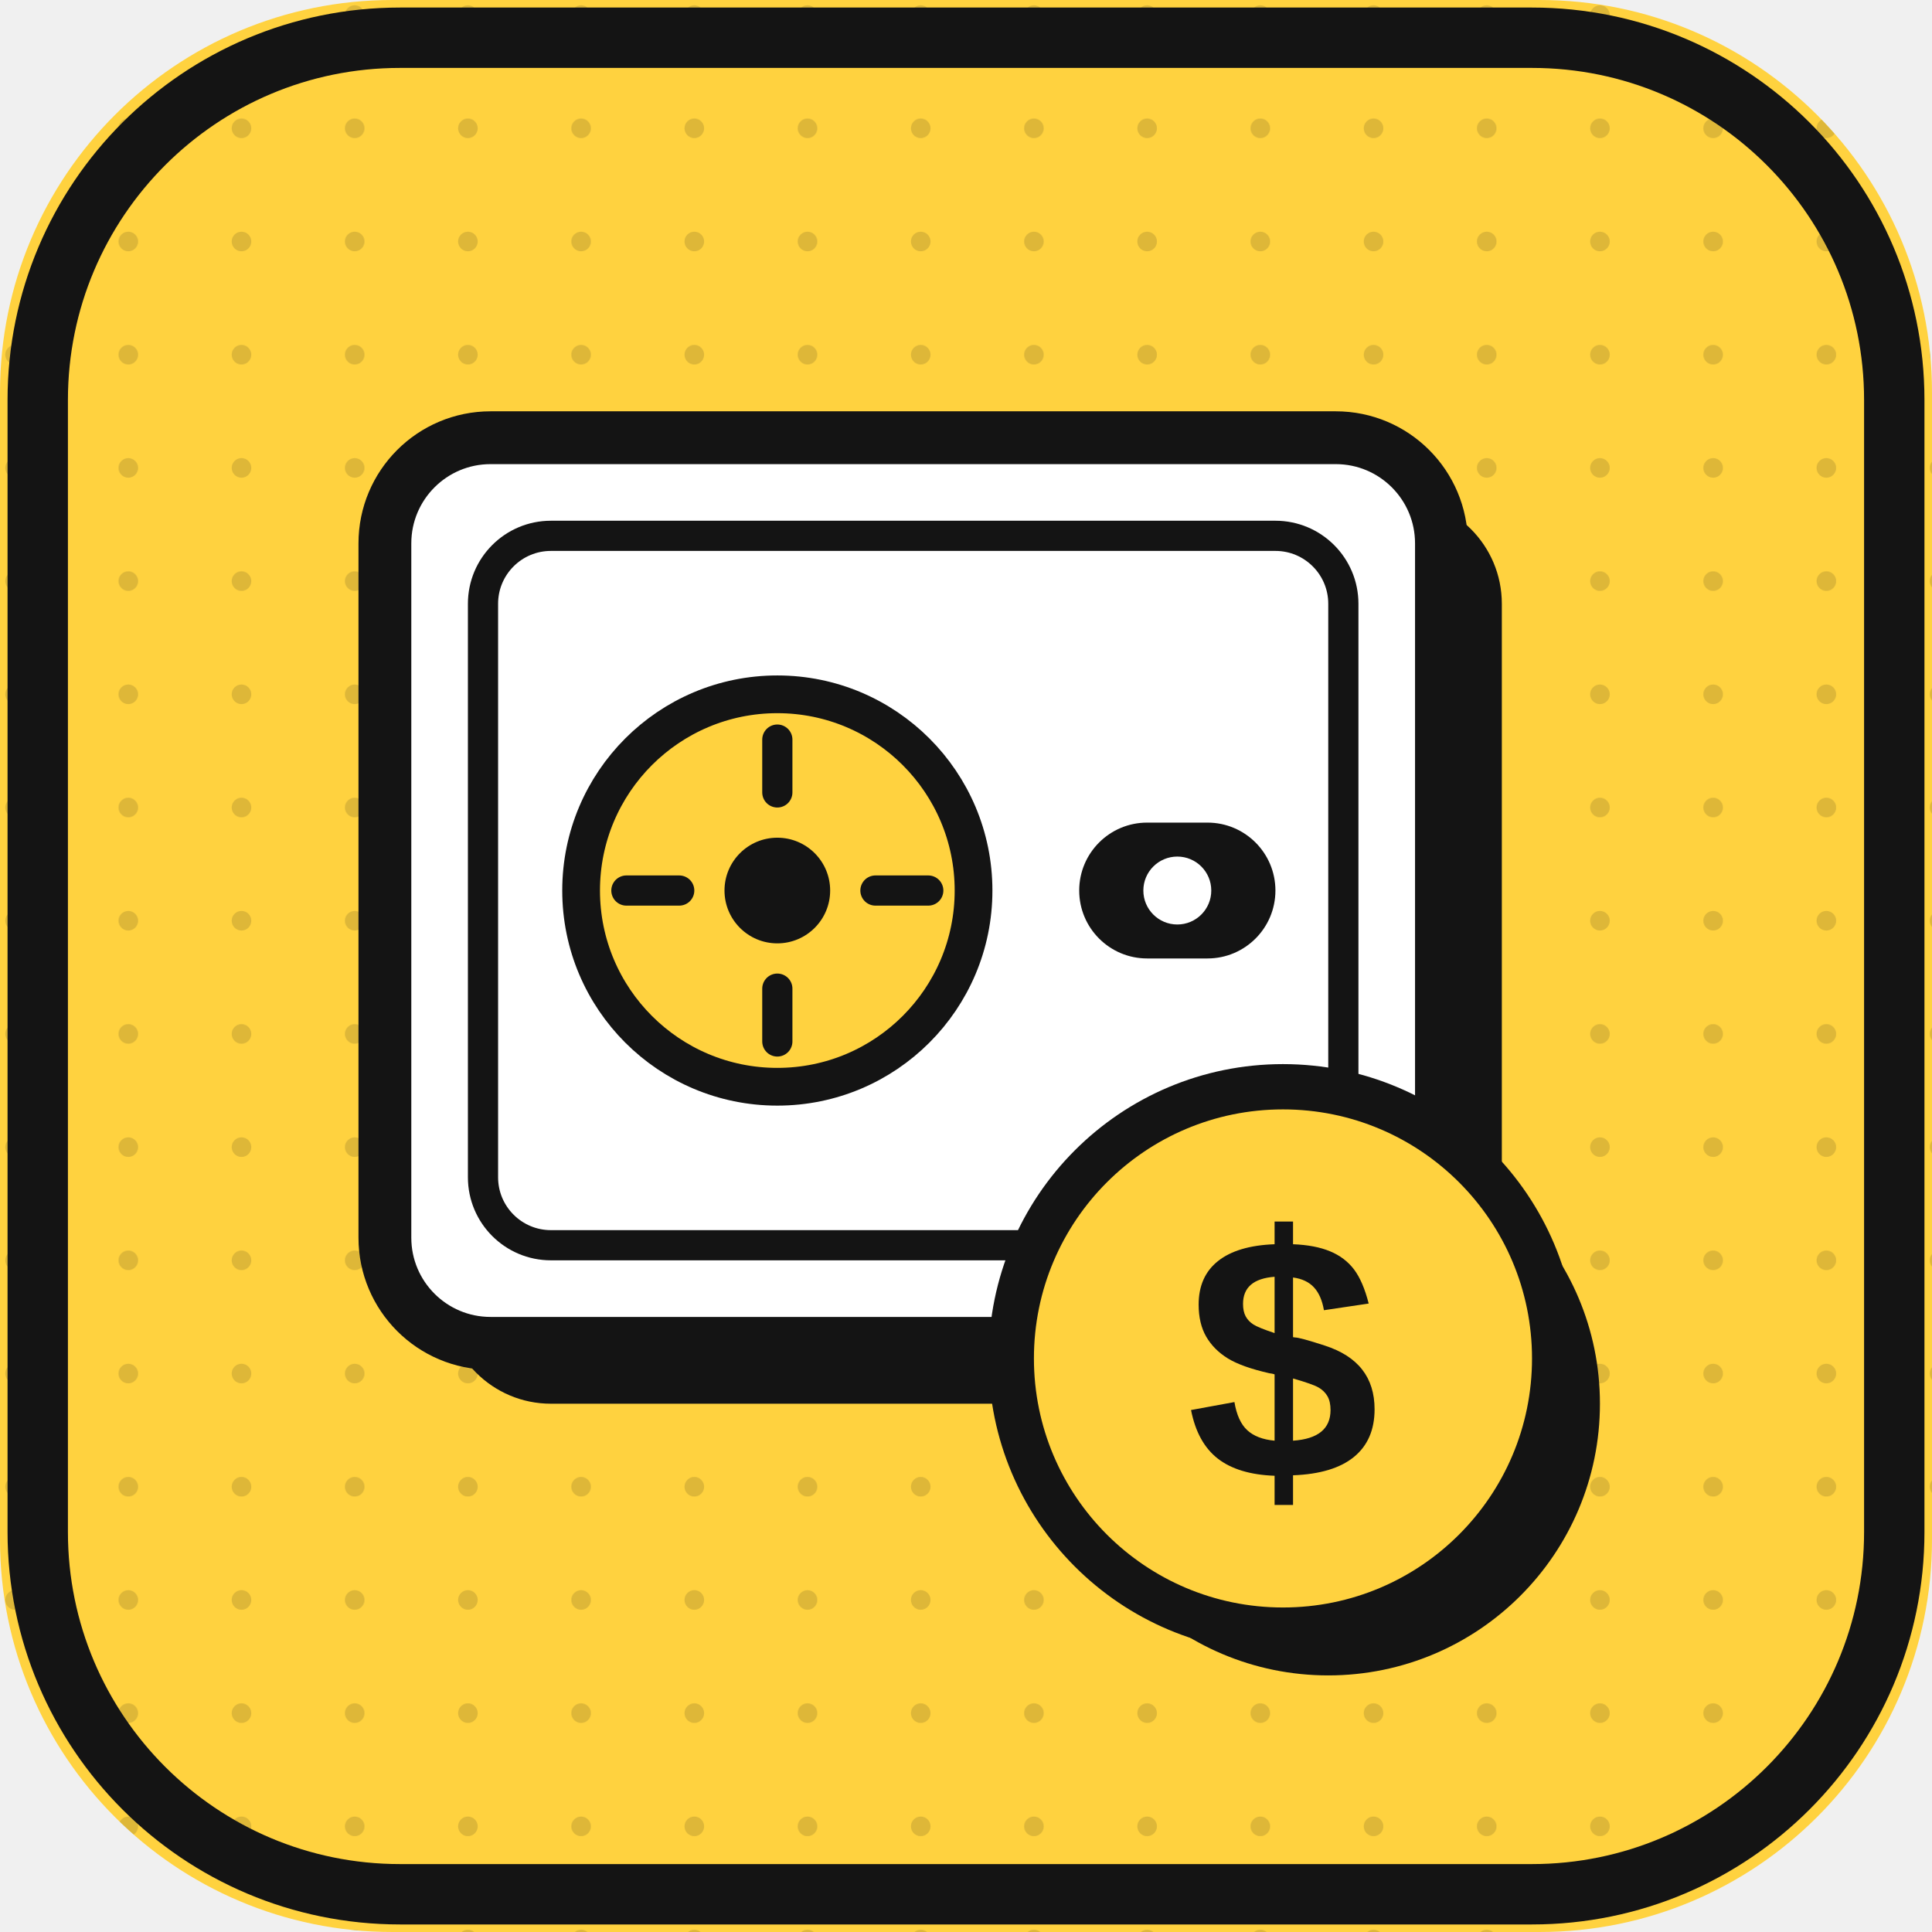
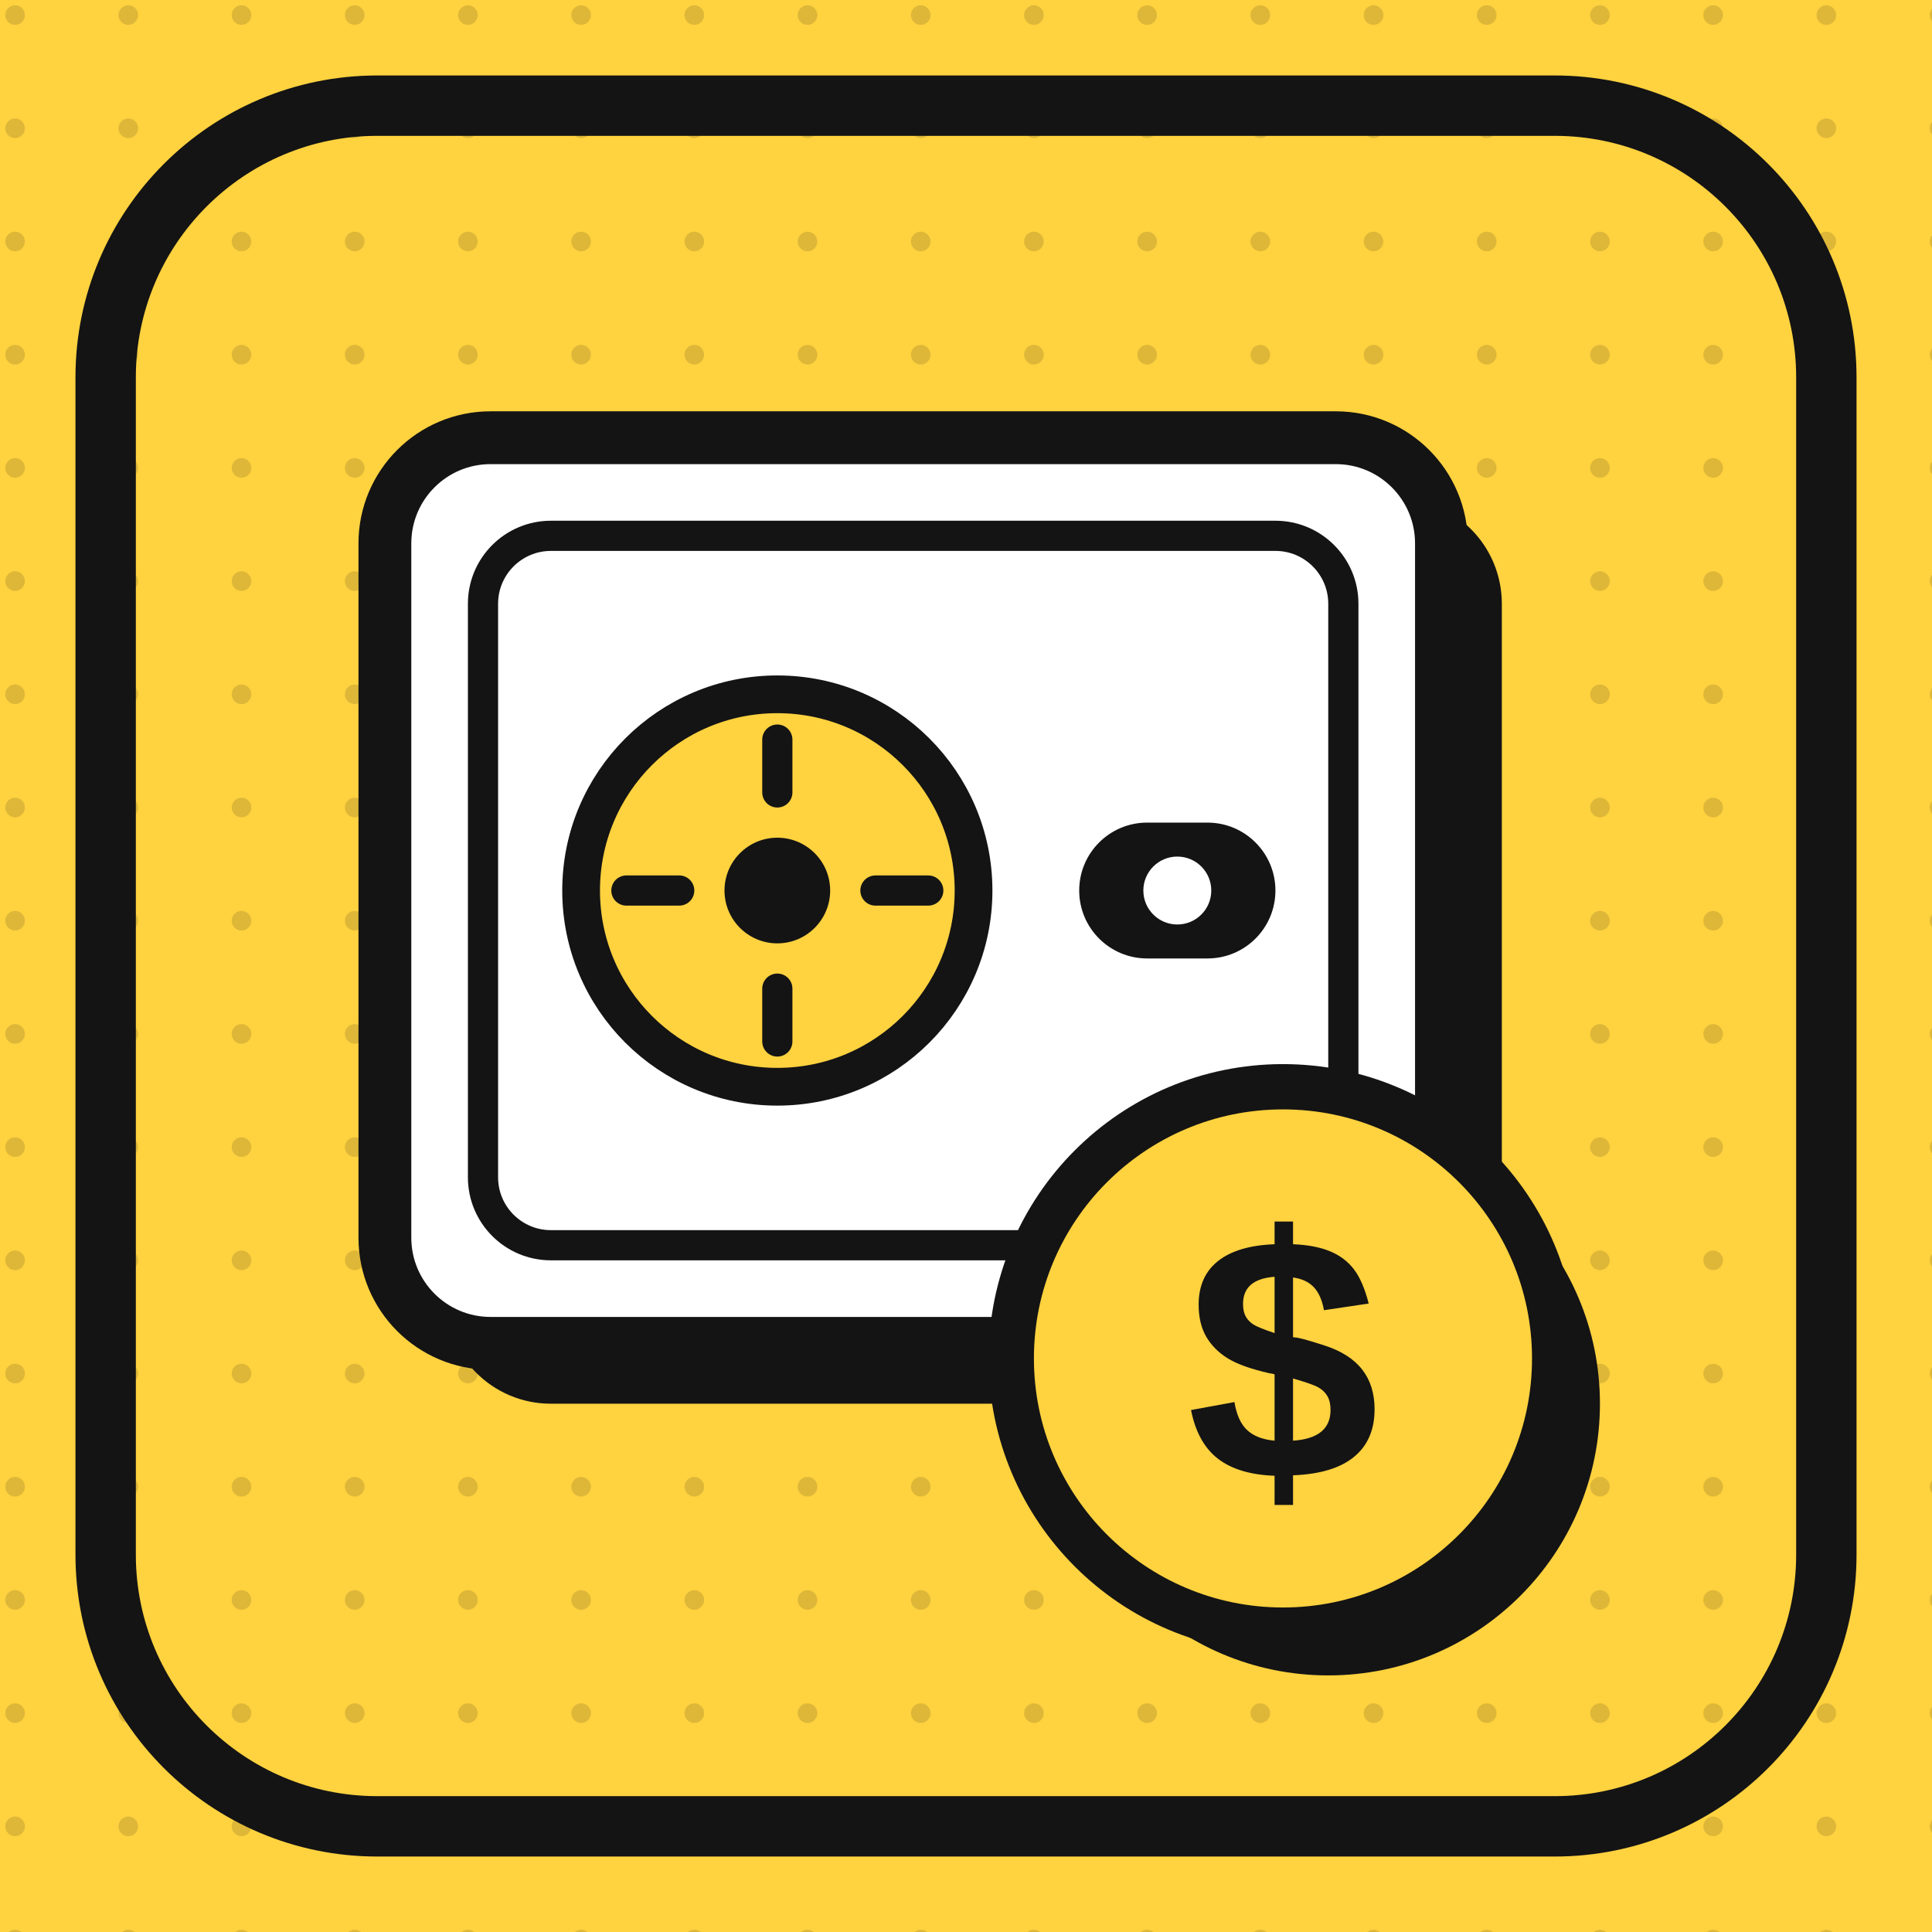
<svg xmlns="http://www.w3.org/2000/svg" width="512" height="512" viewBox="0 0 512 512">
  <defs>
    <pattern id="dots" width="30" height="30" patternUnits="userSpaceOnUse">
      <circle cx="4" cy="4" r="2.6" fill="rgba(20,20,20,0.14)" />
    </pattern>
  </defs>
-   <rect x="0" y="0" width="512" height="512" rx="104" fill="#ffd23f" />
-   <rect x="0" y="0" width="512" height="512" rx="104" fill="url(#dots)" />
-   <rect x="10" y="10" width="492" height="492" rx="96" fill="none" stroke="#141414" stroke-width="16" />
+   <rect x="0" y="0" width="512" height="512" fill="#ffd23f" />
+   <rect x="0" y="0" width="512" height="512" fill="url(#dots)" />
+   <rect x="28" y="28" width="456" height="456" rx="72" fill="none" stroke="#141414" stroke-width="16" />
  <rect x="118" y="132" width="280" height="240" rx="28" fill="#141414" />
  <rect x="102" y="116" width="280" height="240" rx="28" fill="#ffffff" stroke="#141414" stroke-width="14" />
  <rect x="128" y="142" width="228" height="188" rx="18" fill="none" stroke="#141414" stroke-width="8" />
  <circle cx="206" cy="236" r="52" fill="#ffd23f" stroke="#141414" stroke-width="10" />
  <circle cx="206" cy="236" r="14" fill="#141414" />
  <g stroke="#141414" stroke-width="8" stroke-linecap="round">
    <line x1="206" y1="196" x2="206" y2="210" />
    <line x1="206" y1="262" x2="206" y2="276" />
    <line x1="166" y1="236" x2="180" y2="236" />
    <line x1="232" y1="236" x2="246" y2="236" />
  </g>
  <rect x="286" y="218" width="52" height="36" rx="18" fill="#141414" />
  <circle cx="312" cy="236" r="9" fill="#ffffff" />
  <circle cx="352" cy="372" r="72" fill="#141414" />
  <circle cx="340" cy="360" r="72" fill="#ffd23f" stroke="#141414" stroke-width="12" />
  <text x="340" y="392" font-family="Arial Black, Arial, sans-serif" font-size="92" font-weight="900" fill="#141414" text-anchor="middle">$</text>
</svg>
